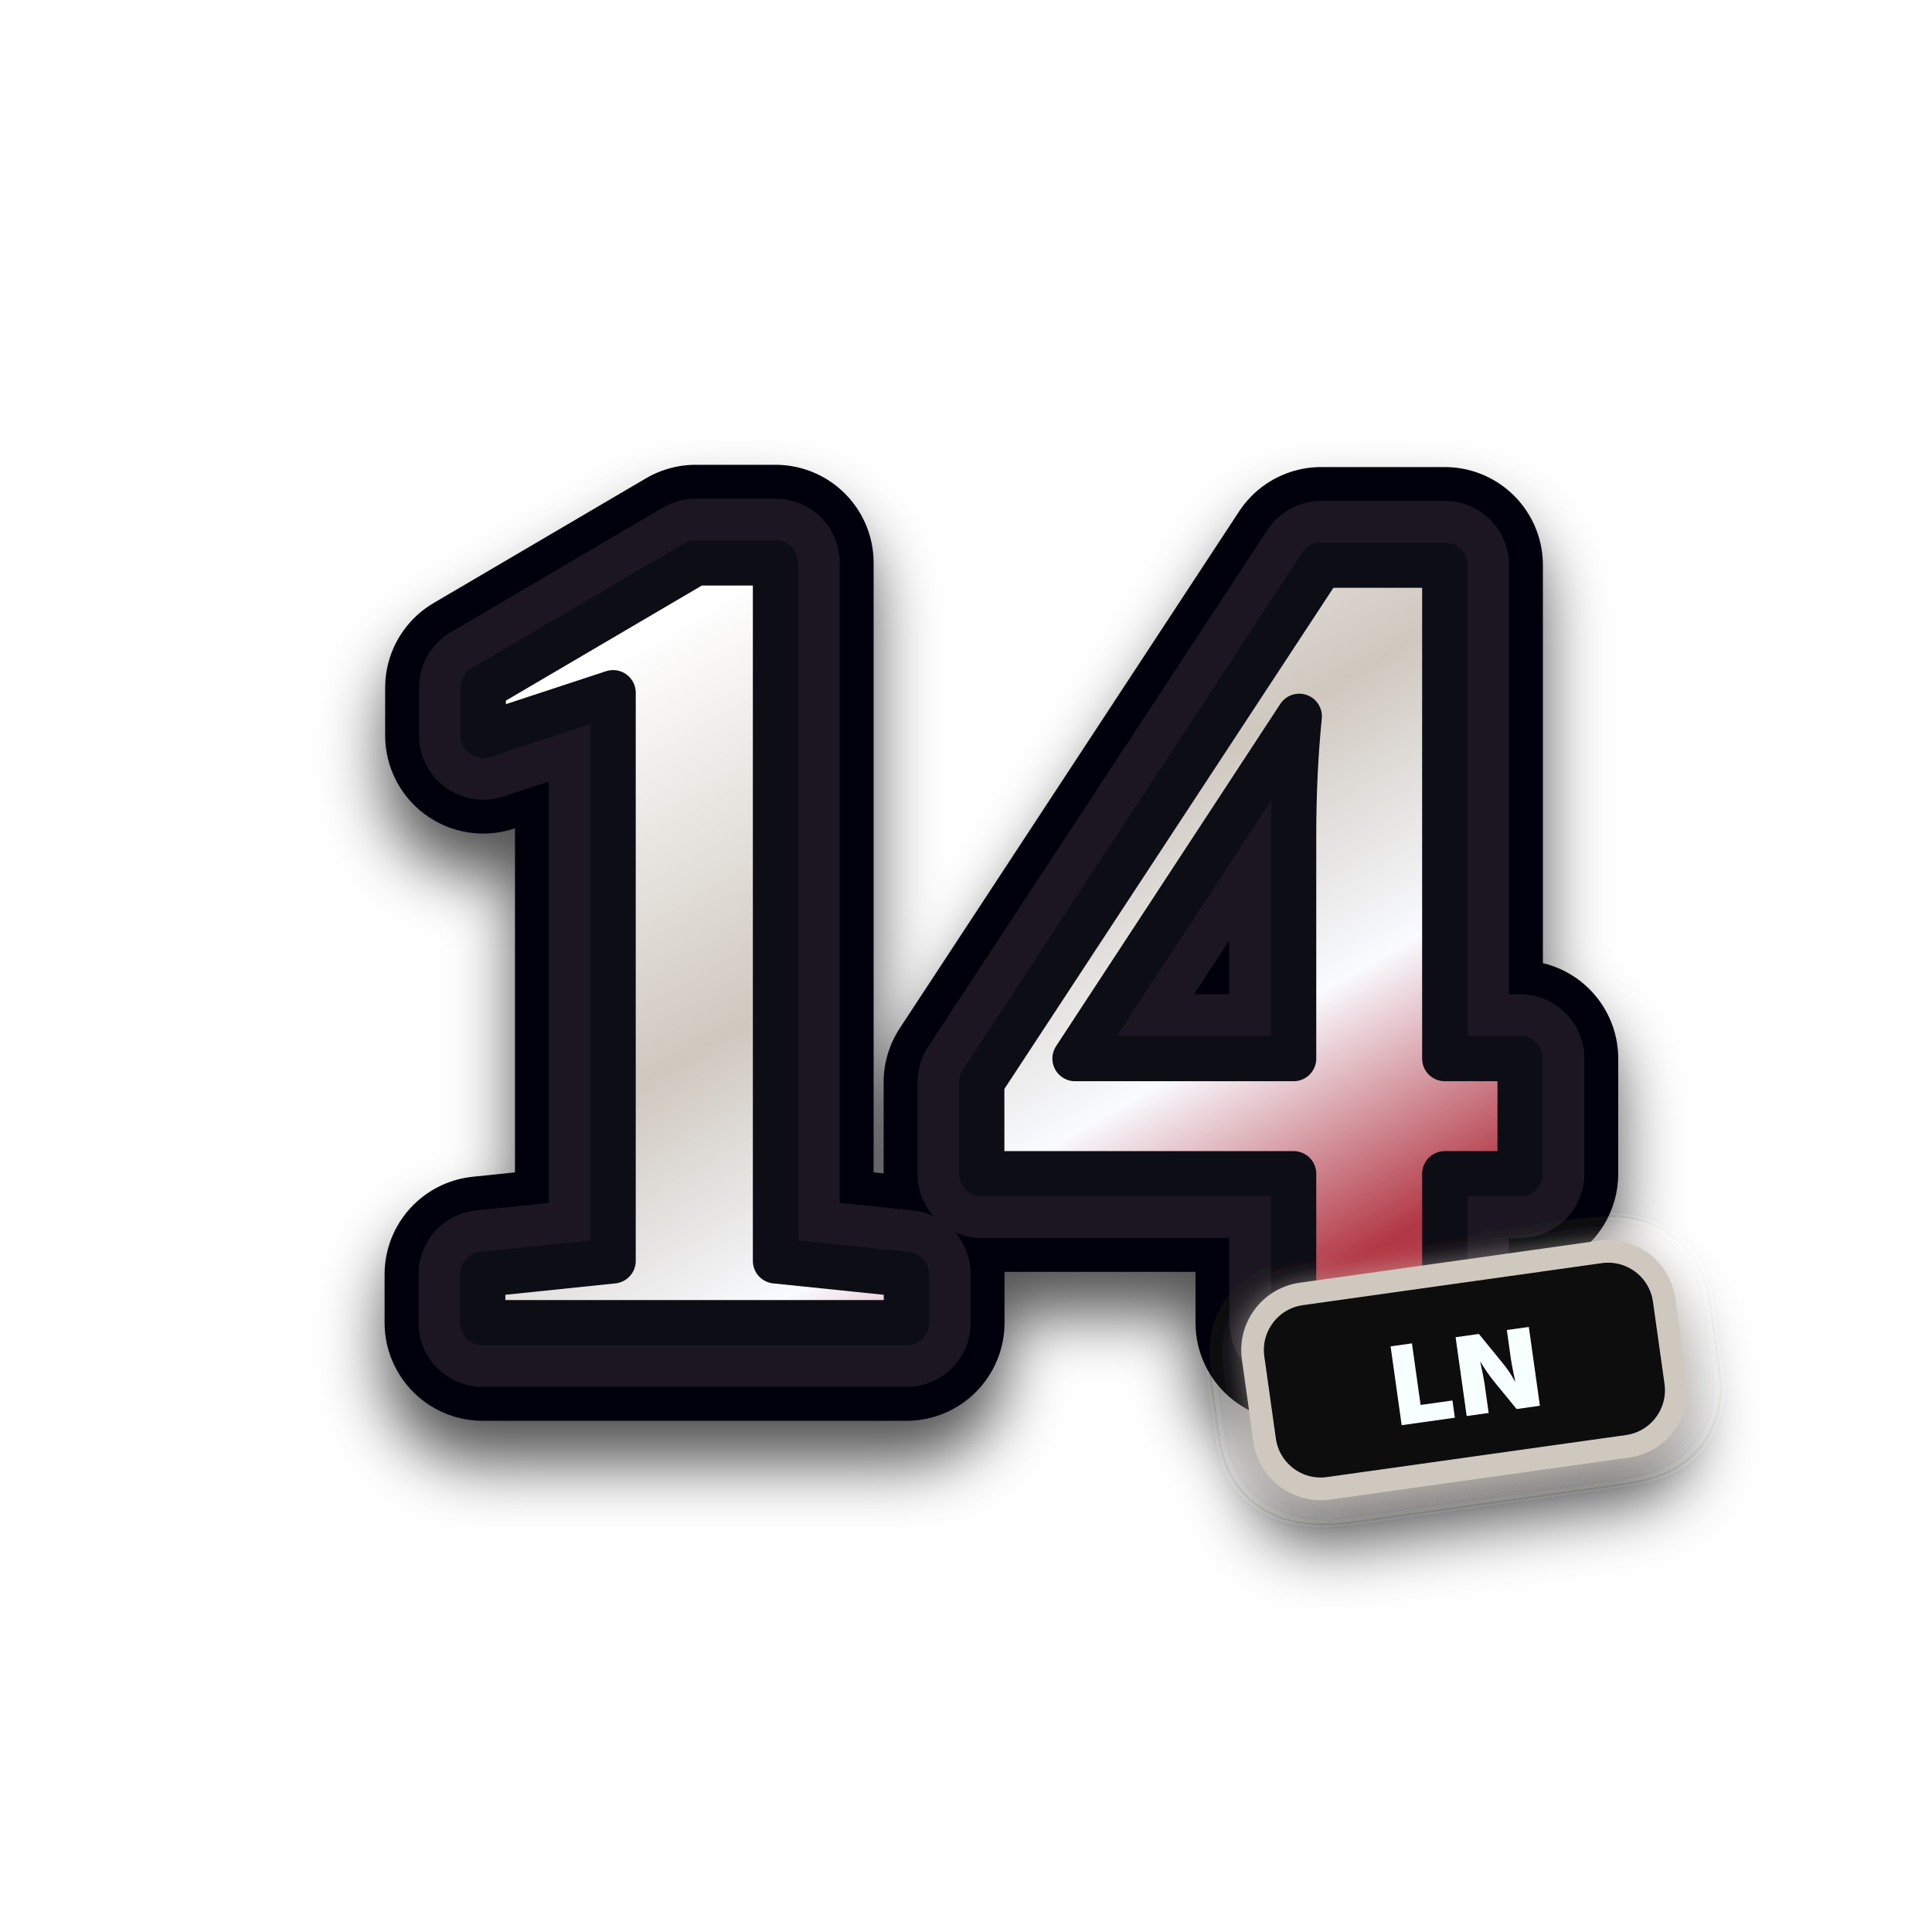
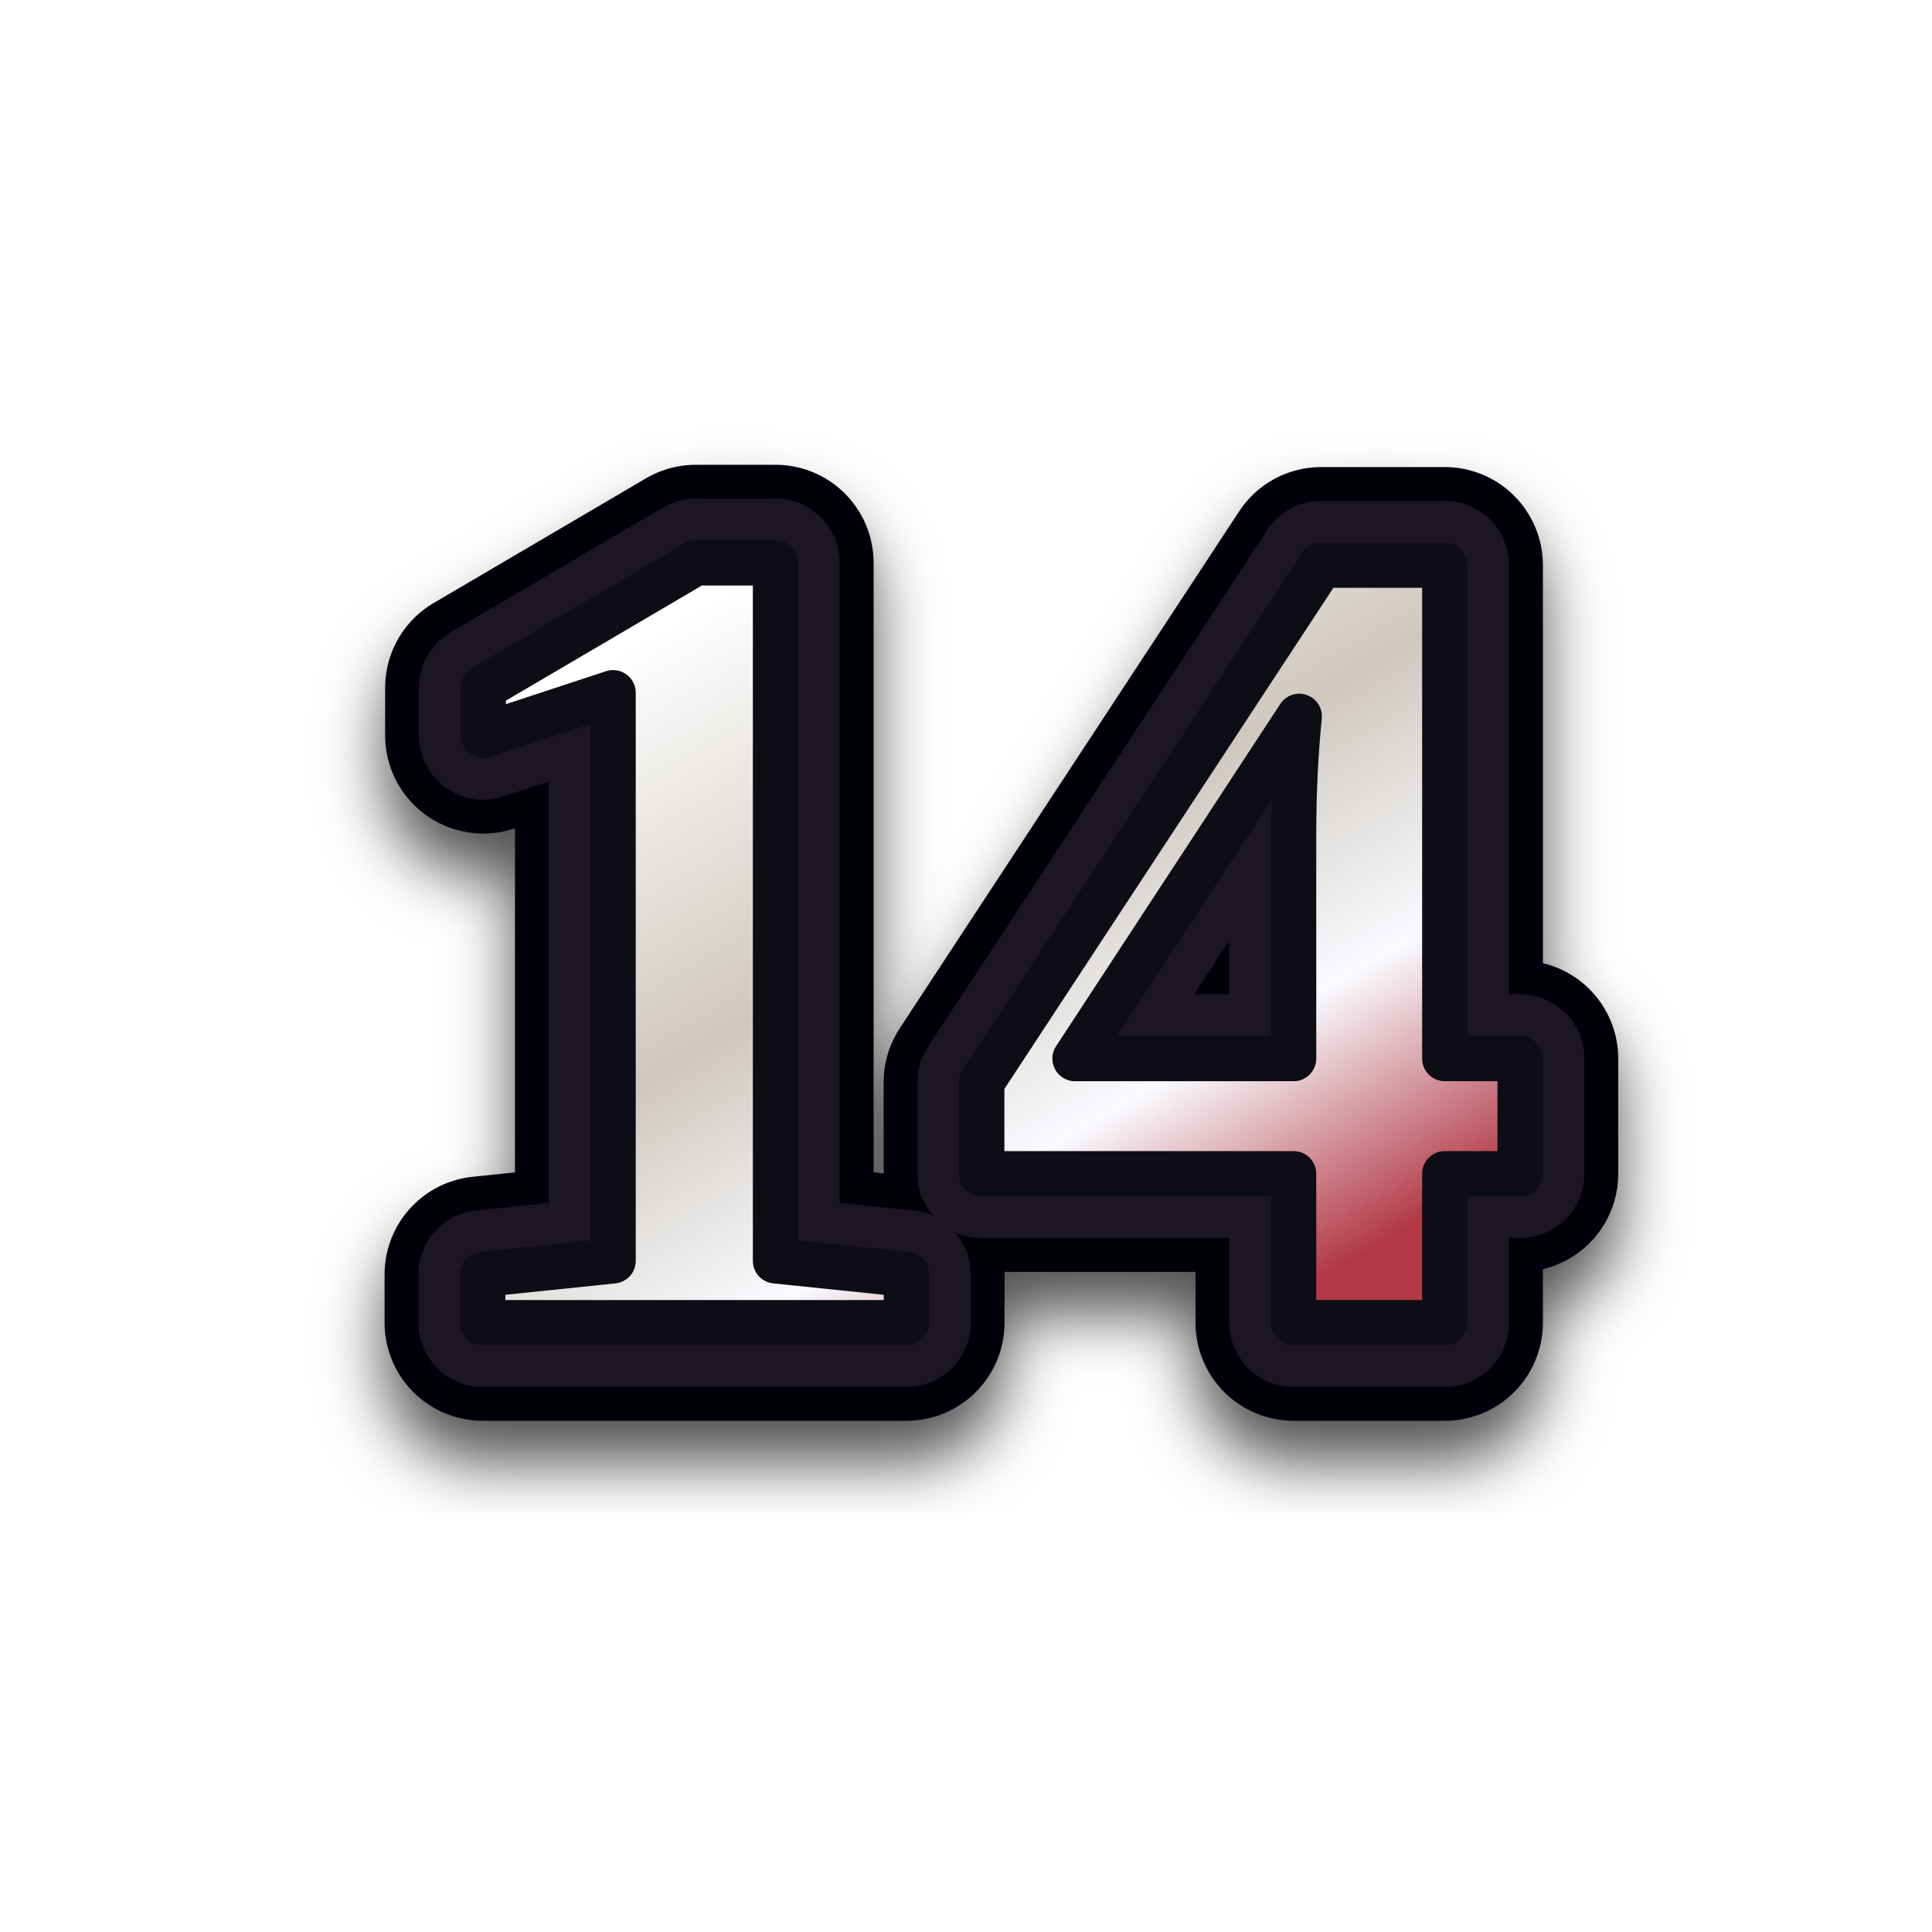
<svg xmlns="http://www.w3.org/2000/svg" viewBox="0 0 1024 1024" role="img" aria-label="LN 14 dan">
  <defs>
    <linearGradient id="lnfill" x1="18%" x2="84%" y1="8%" y2="92%">
      <stop offset="0" stop-color="#ffffff" />
      <stop offset="0.43" stop-color="#cfc8bf" />
      <stop offset="0.72" stop-color="#f9fbff" />
      <stop offset="1" stop-color="#b23845" />
    </linearGradient>
    <filter id="shadow" x="-25%" y="-25%" width="150%" height="150%">
      <feDropShadow dx="0" dy="22" stdDeviation="17" flood-color="#000" flood-opacity="0.68" />
    </filter>
-     <filter id="badgeGlow" x="-35%" y="-35%" width="170%" height="170%">
-       <feDropShadow dx="0" dy="0" stdDeviation="8" flood-color="#cfc8bf" flood-opacity="0.55" />
-     </filter>
  </defs>
  <g filter="url(#shadow)">
    <text x="512" y="528" text-anchor="middle" dominant-baseline="middle" font-family="Georgia, 'Times New Roman', serif" font-size="610" font-weight="900" fill="none" stroke="#050509" stroke-width="104" stroke-linejoin="round">14</text>
    <text x="512" y="528" text-anchor="middle" dominant-baseline="middle" font-family="Georgia, 'Times New Roman', serif" font-size="610" font-weight="900" fill="none" stroke="#1c1820" stroke-width="68" stroke-linejoin="round">14</text>
    <text x="512" y="528" text-anchor="middle" dominant-baseline="middle" font-family="Georgia, 'Times New Roman', serif" font-size="610" font-weight="900" fill="url(#lnfill)" stroke="#0d0a12" stroke-width="24" stroke-linejoin="round">14</text>
-     <g transform="translate(660 690) rotate(-8)" filter="url(#badgeGlow)">
-       <rect x="0" y="0" width="220" height="104" rx="30" fill="#07070d" stroke="#cfc8bf" stroke-width="12" />
-       <text x="110" y="54" text-anchor="middle" dominant-baseline="middle" font-family="Inter, Arial, sans-serif" font-size="58" font-weight="900" fill="#f7ffff" letter-spacing="2">LN</text>
-     </g>
  </g>
</svg>
